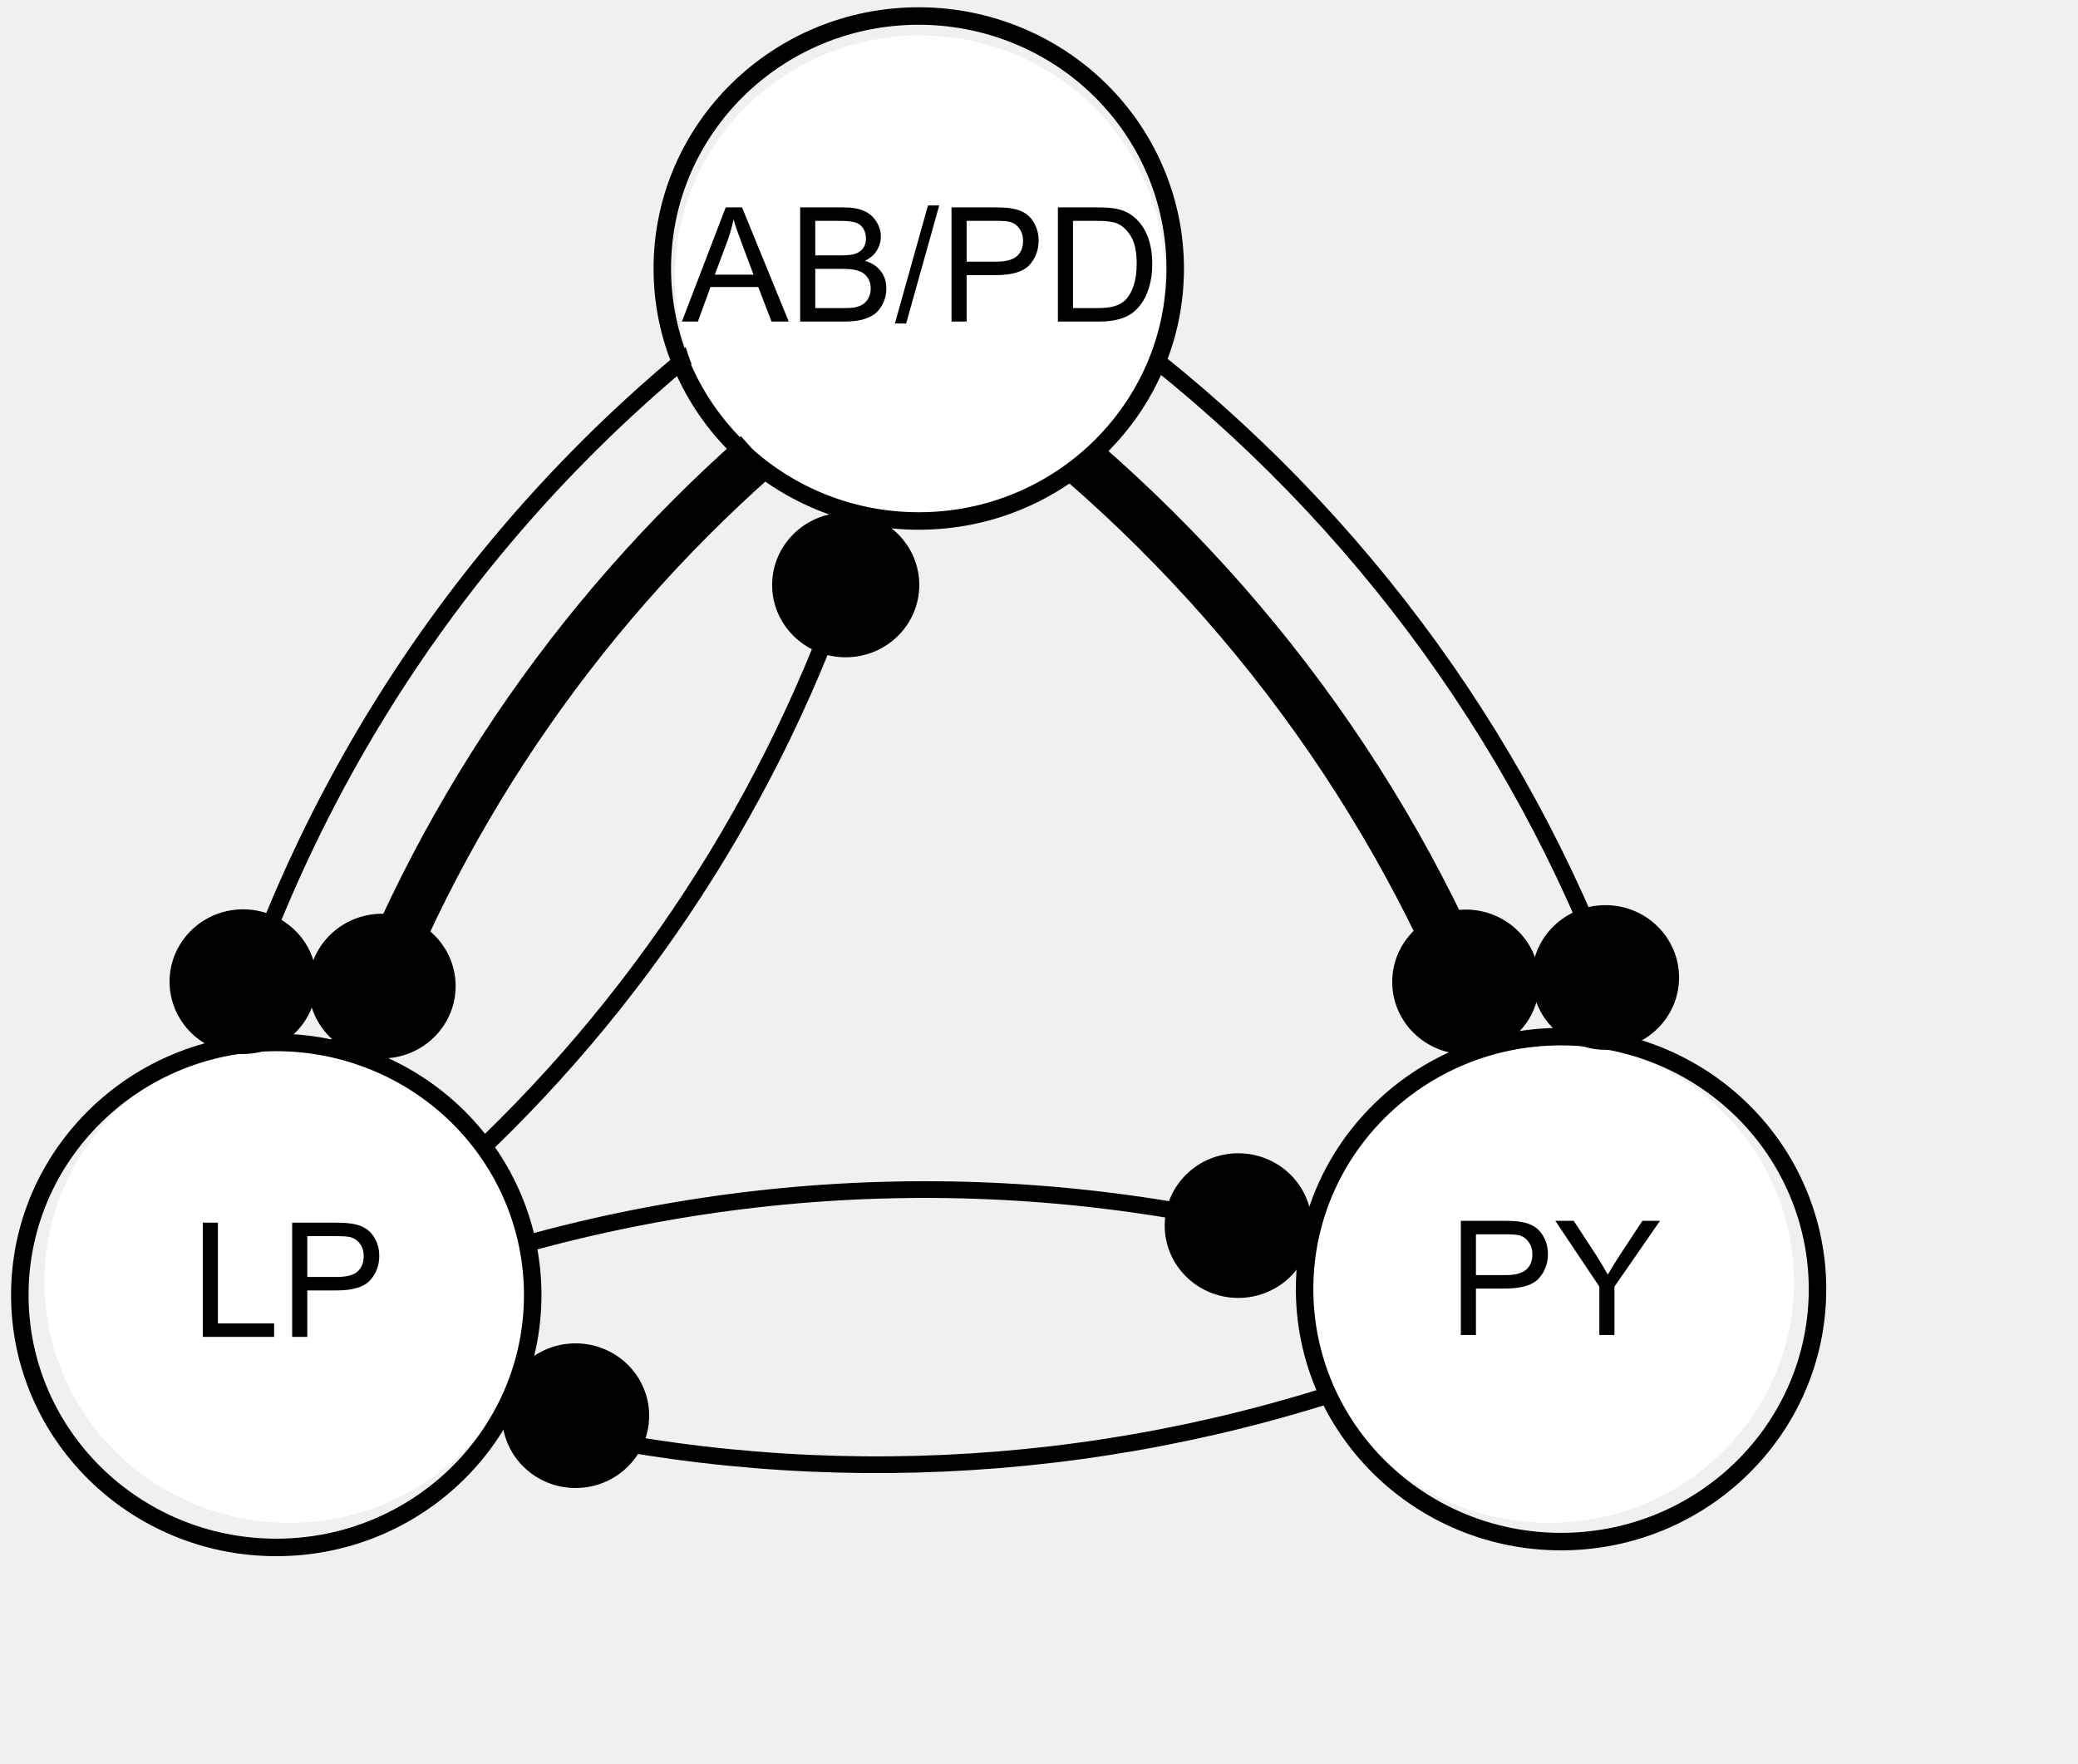
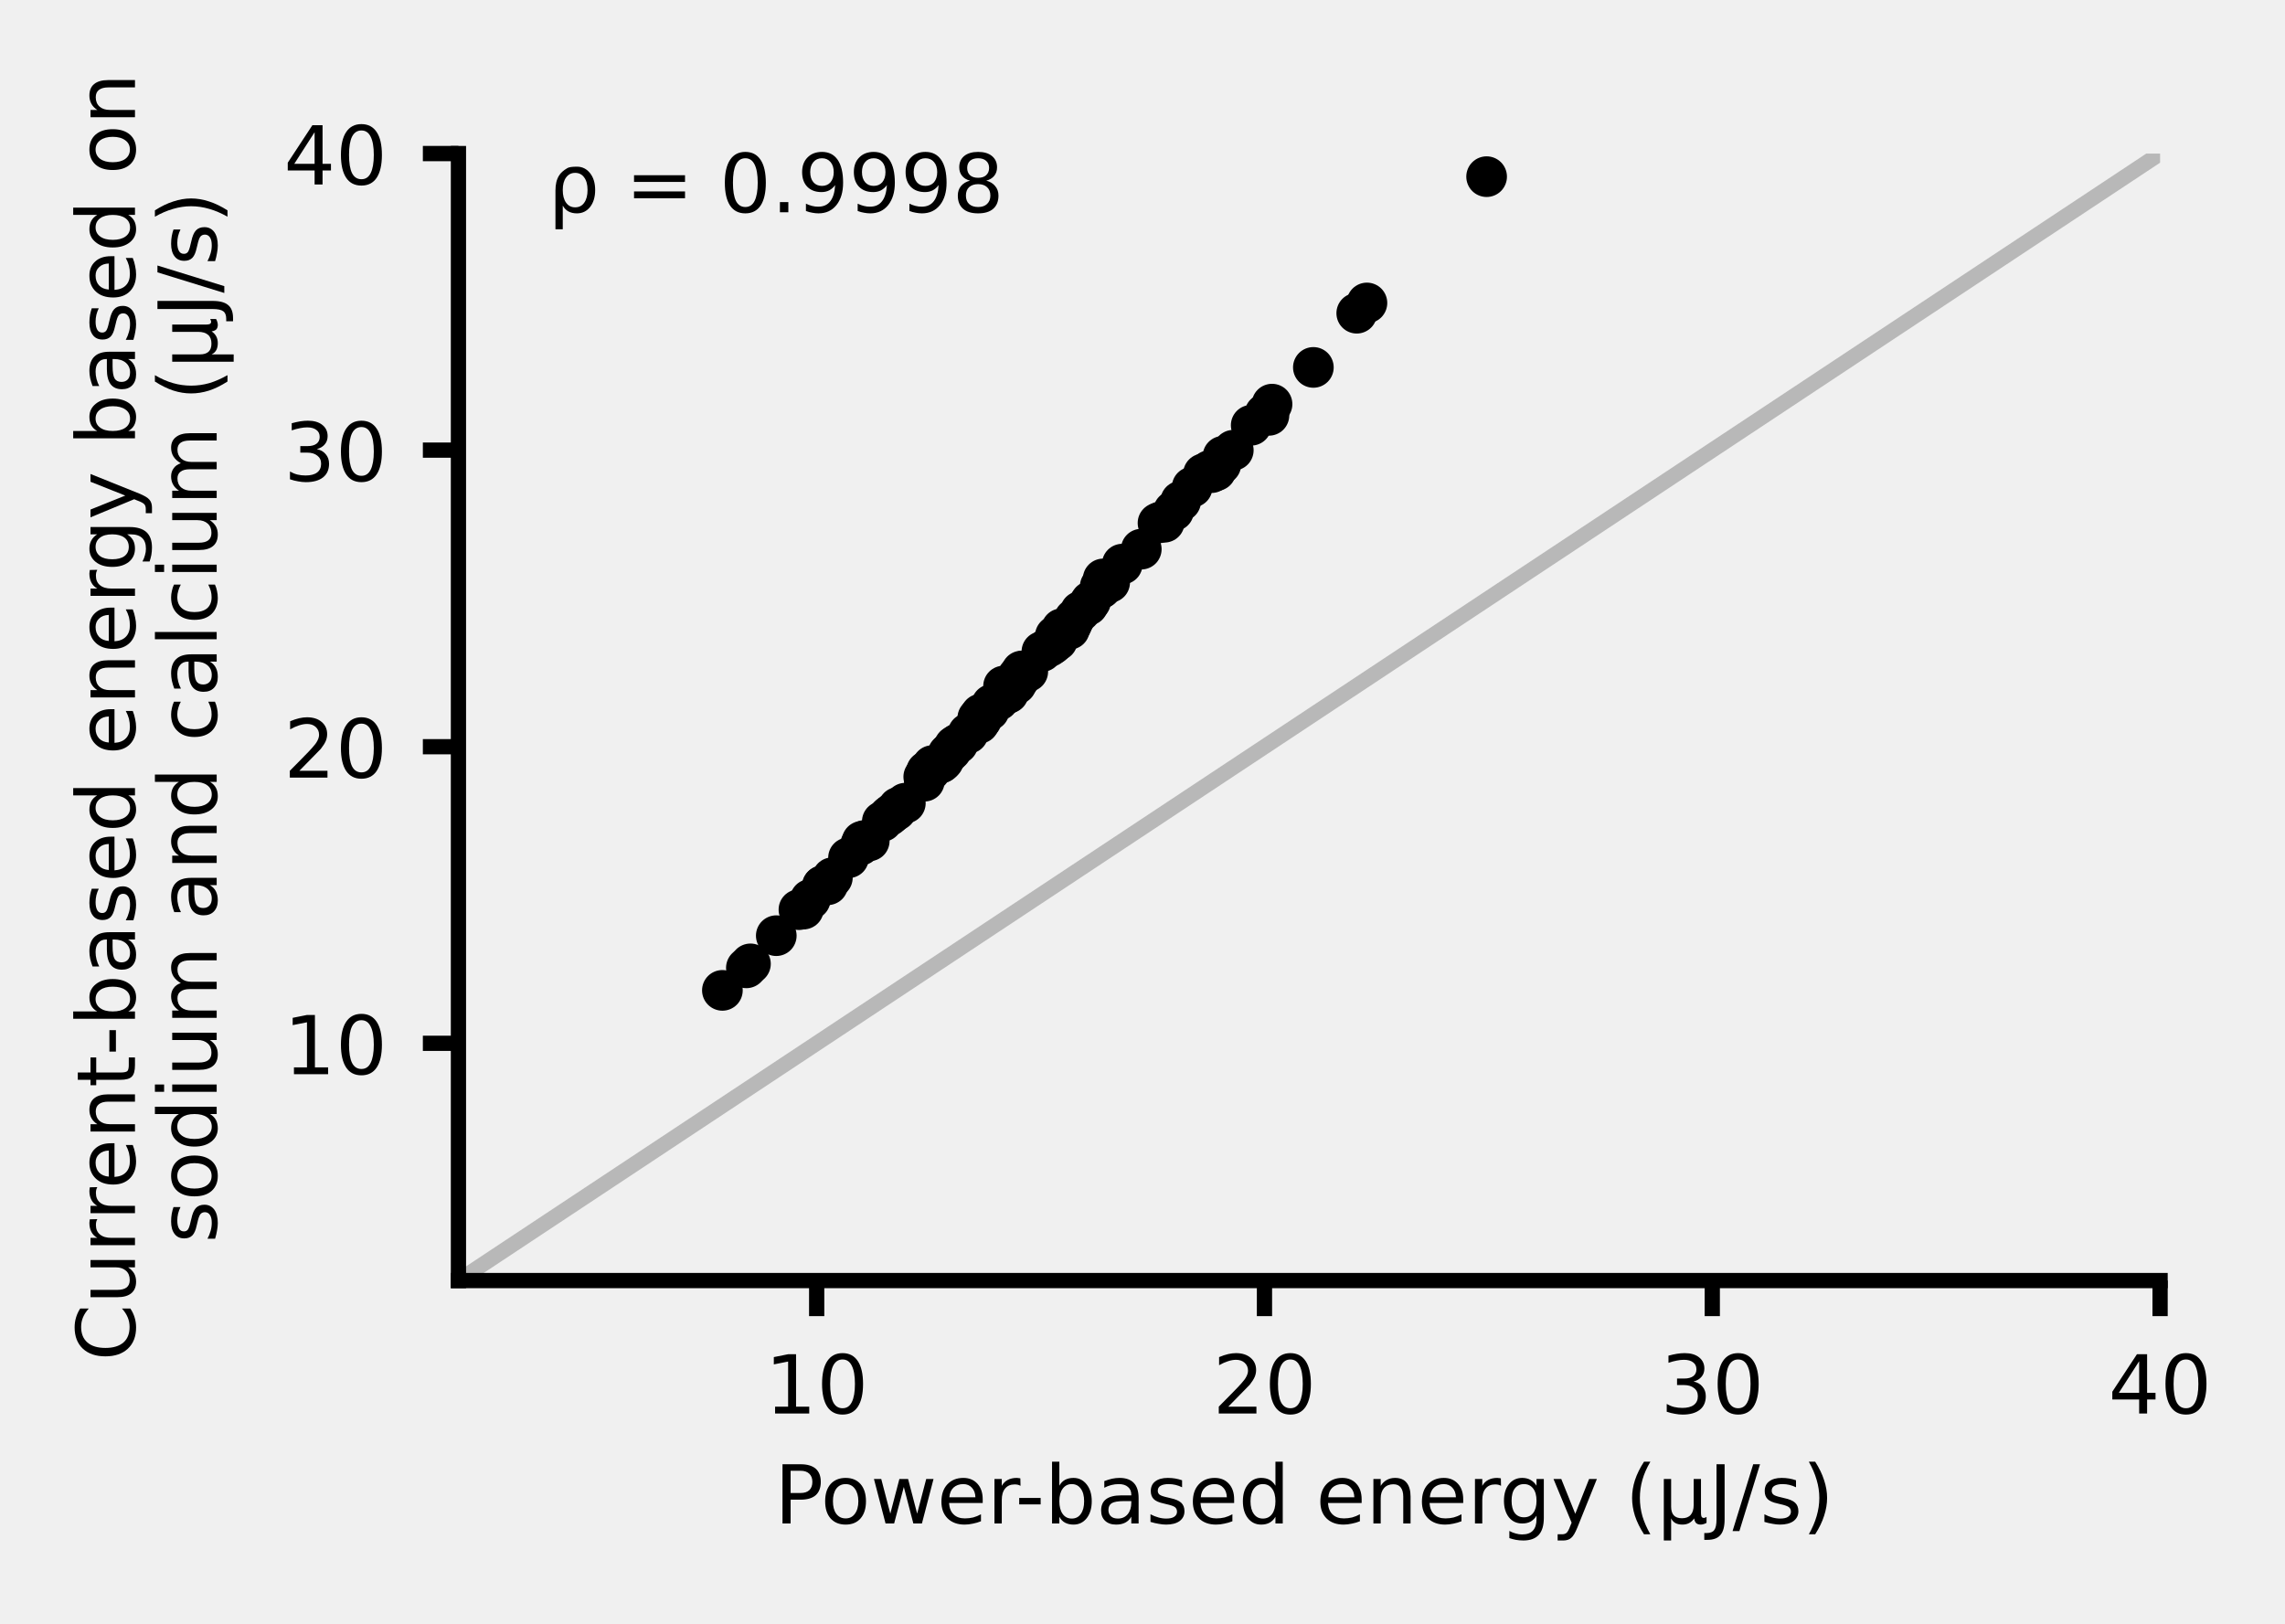
- <svg xmlns="http://www.w3.org/2000/svg" id="svg4226" version="1.1" viewBox="0 0 114.9 97.5" height="97.5mm" width="114.9mm">
-   <defs id="defs4220">
-     <clipPath id="p.1">
-       <path style="clip-rule:evenodd" id="path45" d="M 0,0 H 2432 V 2500 H 0 Z" />
-     </clipPath>
-     <clipPath id="p.2">
-       <path style="clip-rule:evenodd" id="path54" d="M 0,0 H 1030 V 1024 H 0 Z" />
+ <svg xmlns="http://www.w3.org/2000/svg" xmlns:xlink="http://www.w3.org/1999/xlink" height="159.692pt" version="1.1" viewBox="0 0 224.788 159.692" width="224.788pt">
+   <defs>
+     <style type="text/css">*{stroke-linecap:butt;stroke-linejoin:round;}</style>
+   </defs>
+   <g id="figure_1">
+     <g id="patch_1">
+       <path d="M 0 159.692  L 224.788 159.692  L 224.788 0  L 0 0  z " style="fill:none;" />
+     </g>
+     <g id="axes_1">
+       <g id="patch_2">
+         <path d="M 45.099 125.989  L 212.499 125.989  L 212.499 15.109  L 45.099 15.109  z " style="fill:none;" />
+       </g>
+       <g id="PathCollection_1">
+         <defs>
+           <path d="M 0 1.5  C 0.398 1.5 0.779 1.342 1.061 1.061  C 1.342 0.779 1.5 0.398 1.5 0  C 1.5 -0.398 1.342 -0.779 1.061 -1.061  C 0.779 -1.342 0.398 -1.5 0 -1.5  C -0.398 -1.5 -0.779 -1.342 -1.061 -1.061  C -1.342 -0.779 -1.5 -0.398 -1.5 0  C -1.5 0.398 -1.342 0.779 -1.061 1.061  C -0.779 1.342 -0.398 1.5 0 1.5  z " id="m12fe76f16d" style="stroke:#000000;" />
+         </defs>
+         <g clip-path="url(#pe0593b76ff)">
+           <use style="stroke:#000000;" x="99.235" xlink:href="#m12fe76f16d" y="67.569" />
+           <use style="stroke:#000000;" x="104.432" xlink:href="#m12fe76f16d" y="62.217" />
+           <use style="stroke:#000000;" x="93.259" xlink:href="#m12fe76f16d" y="74.164" />
+           <use style="stroke:#000000;" x="117.282" xlink:href="#m12fe76f16d" y="47.926" />
+           <use style="stroke:#000000;" x="125.137" xlink:href="#m12fe76f16d" y="39.762" />
+           <use style="stroke:#000000;" x="87.438" xlink:href="#m12fe76f16d" y="80.289" />
+           <use style="stroke:#000000;" x="115.455" xlink:href="#m12fe76f16d" y="50.263" />
+           <use style="stroke:#000000;" x="87.734" xlink:href="#m12fe76f16d" y="80.045" />
+           <use style="stroke:#000000;" x="99.145" xlink:href="#m12fe76f16d" y="68.145" />
+           <use style="stroke:#000000;" x="116.152" xlink:href="#m12fe76f16d" y="49.31" />
+           <use style="stroke:#000000;" x="79.035" xlink:href="#m12fe76f16d" y="89.442" />
+           <use style="stroke:#000000;" x="123.088" xlink:href="#m12fe76f16d" y="41.841" />
+           <use style="stroke:#000000;" x="99.972" xlink:href="#m12fe76f16d" y="67.314" />
+           <use style="stroke:#000000;" x="105.206" xlink:href="#m12fe76f16d" y="61.913" />
+           <use style="stroke:#000000;" x="92.498" xlink:href="#m12fe76f16d" y="75.093" />
+           <use style="stroke:#000000;" x="96.492" xlink:href="#m12fe76f16d" y="70.252" />
+           <use style="stroke:#000000;" x="73.826" xlink:href="#m12fe76f16d" y="94.831" />
+           <use style="stroke:#000000;" x="113.92" xlink:href="#m12fe76f16d" y="51.458" />
+           <use style="stroke:#000000;" x="93.892" xlink:href="#m12fe76f16d" y="73.389" />
+           <use style="stroke:#000000;" x="83.473" xlink:href="#m12fe76f16d" y="84.394" />
+           <use style="stroke:#000000;" x="107.287" xlink:href="#m12fe76f16d" y="59.161" />
+           <use style="stroke:#000000;" x="98.728" xlink:href="#m12fe76f16d" y="67.496" />
+           <use style="stroke:#000000;" x="134.472" xlink:href="#m12fe76f16d" y="29.807" />
+           <use style="stroke:#000000;" x="84.809" xlink:href="#m12fe76f16d" y="82.769" />
+           <use style="stroke:#000000;" x="96.401" xlink:href="#m12fe76f16d" y="70.957" />
+           <use style="stroke:#000000;" x="121.326" xlink:href="#m12fe76f16d" y="44.298" />
+           <use style="stroke:#000000;" x="105.689" xlink:href="#m12fe76f16d" y="60.887" />
+           <use style="stroke:#000000;" x="92.818" xlink:href="#m12fe76f16d" y="74.824" />
+           <use style="stroke:#000000;" x="103.556" xlink:href="#m12fe76f16d" y="63.395" />
+           <use style="stroke:#000000;" x="90.875" xlink:href="#m12fe76f16d" y="76.428" />
+           <use style="stroke:#000000;" x="71.066" xlink:href="#m12fe76f16d" y="97.439" />
+           <use style="stroke:#000000;" x="110.405" xlink:href="#m12fe76f16d" y="55.503" />
+           <use style="stroke:#000000;" x="90.932" xlink:href="#m12fe76f16d" y="76.861" />
+           <use style="stroke:#000000;" x="108.27" xlink:href="#m12fe76f16d" y="57.929" />
+           <use style="stroke:#000000;" x="104.436" xlink:href="#m12fe76f16d" y="61.86" />
+           <use style="stroke:#000000;" x="107.022" xlink:href="#m12fe76f16d" y="59.556" />
+           <use style="stroke:#000000;" x="86.798" xlink:href="#m12fe76f16d" y="80.819" />
+           <use style="stroke:#000000;" x="96.3" xlink:href="#m12fe76f16d" y="71.174" />
+           <use style="stroke:#000000;" x="96.563" xlink:href="#m12fe76f16d" y="70.791" />
+           <use style="stroke:#000000;" x="94.229" xlink:href="#m12fe76f16d" y="73.168" />
+           <use style="stroke:#000000;" x="96.191" xlink:href="#m12fe76f16d" y="70.642" />
+           <use style="stroke:#000000;" x="108.388" xlink:href="#m12fe76f16d" y="57.822" />
+           <use style="stroke:#000000;" x="124.833" xlink:href="#m12fe76f16d" y="40.865" />
+           <use style="stroke:#000000;" x="129.203" xlink:href="#m12fe76f16d" y="36.148" />
+           <use style="stroke:#000000;" x="114.538" xlink:href="#m12fe76f16d" y="51.383" />
+           <use style="stroke:#000000;" x="89.064" xlink:href="#m12fe76f16d" y="79.021" />
+           <use style="stroke:#000000;" x="97.308" xlink:href="#m12fe76f16d" y="69.905" />
+           <use style="stroke:#000000;" x="73.426" xlink:href="#m12fe76f16d" y="95.223" />
+           <use style="stroke:#000000;" x="88.372" xlink:href="#m12fe76f16d" y="79.43" />
+           <use style="stroke:#000000;" x="124.436" xlink:href="#m12fe76f16d" y="40.723" />
+           <use style="stroke:#000000;" x="133.471" xlink:href="#m12fe76f16d" y="30.816" />
+           <use style="stroke:#000000;" x="103.819" xlink:href="#m12fe76f16d" y="62.561" />
+           <use style="stroke:#000000;" x="105.446" xlink:href="#m12fe76f16d" y="61.395" />
+           <use style="stroke:#000000;" x="80.888" xlink:href="#m12fe76f16d" y="87.181" />
+           <use style="stroke:#000000;" x="96.352" xlink:href="#m12fe76f16d" y="70.733" />
+           <use style="stroke:#000000;" x="118.392" xlink:href="#m12fe76f16d" y="46.616" />
+           <use style="stroke:#000000;" x="120.103" xlink:href="#m12fe76f16d" y="45.691" />
+           <use style="stroke:#000000;" x="109.164" xlink:href="#m12fe76f16d" y="57.303" />
+           <use style="stroke:#000000;" x="80.942" xlink:href="#m12fe76f16d" y="87.13" />
+           <use style="stroke:#000000;" x="100.583" xlink:href="#m12fe76f16d" y="66.349" />
+           <use style="stroke:#000000;" x="91.717" xlink:href="#m12fe76f16d" y="75.324" />
+           <use style="stroke:#000000;" x="100.649" xlink:href="#m12fe76f16d" y="66.174" />
+           <use style="stroke:#000000;" x="84.647" xlink:href="#m12fe76f16d" y="83.158" />
+           <use style="stroke:#000000;" x="97.559" xlink:href="#m12fe76f16d" y="69.312" />
+           <use style="stroke:#000000;" x="81.884" xlink:href="#m12fe76f16d" y="86.355" />
+           <use style="stroke:#000000;" x="119.61" xlink:href="#m12fe76f16d" y="46.318" />
+           <use style="stroke:#000000;" x="88.166" xlink:href="#m12fe76f16d" y="79.735" />
+           <use style="stroke:#000000;" x="146.247" xlink:href="#m12fe76f16d" y="17.381" />
+           <use style="stroke:#000000;" x="81.429" xlink:href="#m12fe76f16d" y="87.05" />
+           <use style="stroke:#000000;" x="99.195" xlink:href="#m12fe76f16d" y="68.199" />
+           <use style="stroke:#000000;" x="119.012" xlink:href="#m12fe76f16d" y="46.292" />
+           <use style="stroke:#000000;" x="100.124" xlink:href="#m12fe76f16d" y="66.539" />
+           <use style="stroke:#000000;" x="96.155" xlink:href="#m12fe76f16d" y="70.957" />
+           <use style="stroke:#000000;" x="100.814" xlink:href="#m12fe76f16d" y="65.981" />
+           <use style="stroke:#000000;" x="91.149" xlink:href="#m12fe76f16d" y="75.88" />
+           <use style="stroke:#000000;" x="91.505" xlink:href="#m12fe76f16d" y="75.854" />
+           <use style="stroke:#000000;" x="79.711" xlink:href="#m12fe76f16d" y="88.488" />
+           <use style="stroke:#000000;" x="98.951" xlink:href="#m12fe76f16d" y="68.311" />
+           <use style="stroke:#000000;" x="102.498" xlink:href="#m12fe76f16d" y="64.106" />
+           <use style="stroke:#000000;" x="78.596" xlink:href="#m12fe76f16d" y="89.497" />
+           <use style="stroke:#000000;" x="93.592" xlink:href="#m12fe76f16d" y="73.837" />
+           <use style="stroke:#000000;" x="100.498" xlink:href="#m12fe76f16d" y="66.019" />
+           <use style="stroke:#000000;" x="108.527" xlink:href="#m12fe76f16d" y="56.958" />
+           <use style="stroke:#000000;" x="108.235" xlink:href="#m12fe76f16d" y="57.697" />
+           <use style="stroke:#000000;" x="106.286" xlink:href="#m12fe76f16d" y="60.152" />
+           <use style="stroke:#000000;" x="114.204" xlink:href="#m12fe76f16d" y="51.333" />
+           <use style="stroke:#000000;" x="92.626" xlink:href="#m12fe76f16d" y="75.014" />
+           <use style="stroke:#000000;" x="85.513" xlink:href="#m12fe76f16d" y="82.735" />
+           <use style="stroke:#000000;" x="95.237" xlink:href="#m12fe76f16d" y="72.153" />
+           <use style="stroke:#000000;" x="98.232" xlink:href="#m12fe76f16d" y="68.903" />
+           <use style="stroke:#000000;" x="100.282" xlink:href="#m12fe76f16d" y="66.811" />
+           <use style="stroke:#000000;" x="76.367" xlink:href="#m12fe76f16d" y="92.058" />
+           <use style="stroke:#000000;" x="85.099" xlink:href="#m12fe76f16d" y="82.685" />
+           <use style="stroke:#000000;" x="112.274" xlink:href="#m12fe76f16d" y="54.029" />
+           <use style="stroke:#000000;" x="104.012" xlink:href="#m12fe76f16d" y="63.026" />
+           <use style="stroke:#000000;" x="101.107" xlink:href="#m12fe76f16d" y="66.074" />
+           <use style="stroke:#000000;" x="103.213" xlink:href="#m12fe76f16d" y="63.628" />
+           <use style="stroke:#000000;" x="108.882" xlink:href="#m12fe76f16d" y="57.36" />
+           <use style="stroke:#000000;" x="120.316" xlink:href="#m12fe76f16d" y="44.89" />
+           <use style="stroke:#000000;" x="119.191" xlink:href="#m12fe76f16d" y="46.501" />
+         </g>
+       </g>
+       <g id="matplotlib.axis_1">
+         <g id="xtick_1">
+           <g id="line2d_1">
+             <defs>
+               <path d="M 0 0  L 0 3.5  " id="m8fc7ab4250" style="stroke:#000000;stroke-width:1.5;" />
+             </defs>
+             <g>
+               <use style="stroke:#000000;stroke-width:1.5;" x="80.341" xlink:href="#m8fc7ab4250" y="125.989" />
+             </g>
+           </g>
+           <g id="text_1">
+             <text style="font-family:DejaVu Sans;font-size:8px;font-stretch:normal;font-style:normal;font-weight:normal;text-anchor:middle;" transform="rotate(-0, 80.3406, 139.0681)" x="80.341" y="139.068">10</text>
+           </g>
+         </g>
+         <g id="xtick_2">
+           <g id="line2d_2">
+             <g>
+               <use style="stroke:#000000;stroke-width:1.5;" x="124.393" xlink:href="#m8fc7ab4250" y="125.989" />
+             </g>
+           </g>
+           <g id="text_2">
+             <text style="font-family:DejaVu Sans;font-size:8px;font-stretch:normal;font-style:normal;font-weight:normal;text-anchor:middle;" transform="rotate(-0, 124.3932, 139.0681)" x="124.393" y="139.068">20</text>
+           </g>
+         </g>
+         <g id="xtick_3">
+           <g id="line2d_3">
+             <g>
+               <use style="stroke:#000000;stroke-width:1.5;" x="168.446" xlink:href="#m8fc7ab4250" y="125.989" />
+             </g>
+           </g>
+           <g id="text_3">
+             <text style="font-family:DejaVu Sans;font-size:8px;font-stretch:normal;font-style:normal;font-weight:normal;text-anchor:middle;" transform="rotate(-0, 168.4459, 139.0681)" x="168.446" y="139.068">30</text>
+           </g>
+         </g>
+         <g id="xtick_4">
+           <g id="line2d_4">
+             <g>
+               <use style="stroke:#000000;stroke-width:1.5;" x="212.499" xlink:href="#m8fc7ab4250" y="125.989" />
+             </g>
+           </g>
+           <g id="text_4">
+             <text style="font-family:DejaVu Sans;font-size:8px;font-stretch:normal;font-style:normal;font-weight:normal;text-anchor:middle;" transform="rotate(-0, 212.4985, 139.0681)" x="212.499" y="139.068">40</text>
+           </g>
+         </g>
+         <g id="text_5">
+           <g transform="translate(76.1985 150.8119)">
+             <text>
+               <tspan style="font-family:DejaVu Sans;font-size:8px;font-style:book;font-weight:book;" x="0 4.824 9.719 16.262 21.184 24.473 27.359 32.438 37.34 41.508 46.43 51.508 54.051 58.973 64.043 68.965 72.254 77.332 82.066 84.609 87.73 92.82 95.18 97.875 102.043" y="-0.922">Power-based energy (μJ/s)</tspan>
+             </text>
+           </g>
+         </g>
+       </g>
+       <g id="matplotlib.axis_2">
+         <g id="ytick_1">
+           <g id="line2d_5">
+             <defs>
+               <path d="M 0 0  L -3.5 0  " id="mba3b68345f" style="stroke:#000000;stroke-width:1.5;" />
+             </defs>
+             <g>
+               <use style="stroke:#000000;stroke-width:1.5;" x="45.099" xlink:href="#mba3b68345f" y="102.646" />
+             </g>
+           </g>
+           <g id="text_6">
+             <text style="font-family:DejaVu Sans;font-size:8px;font-stretch:normal;font-style:normal;font-weight:normal;text-anchor:end;" transform="rotate(-0, 38.0985, 105.6856)" x="38.099" y="105.686">10</text>
+           </g>
+         </g>
+         <g id="ytick_2">
+           <g id="line2d_6">
+             <g>
+               <use style="stroke:#000000;stroke-width:1.5;" x="45.099" xlink:href="#mba3b68345f" y="73.467" />
+             </g>
+           </g>
+           <g id="text_7">
+             <text style="font-family:DejaVu Sans;font-size:8px;font-stretch:normal;font-style:normal;font-weight:normal;text-anchor:end;" transform="rotate(-0, 38.0985, 76.50665)" x="38.099" y="76.507">20</text>
+           </g>
+         </g>
+         <g id="ytick_3">
+           <g id="line2d_7">
+             <g>
+               <use style="stroke:#000000;stroke-width:1.5;" x="45.099" xlink:href="#mba3b68345f" y="44.288" />
+             </g>
+           </g>
+           <g id="text_8">
+             <text style="font-family:DejaVu Sans;font-size:8px;font-stretch:normal;font-style:normal;font-weight:normal;text-anchor:end;" transform="rotate(-0, 38.0985, 47.3277)" x="38.099" y="47.328">30</text>
+           </g>
+         </g>
+         <g id="ytick_4">
+           <g id="line2d_8">
+             <g>
+               <use style="stroke:#000000;stroke-width:1.5;" x="45.099" xlink:href="#mba3b68345f" y="15.109" />
+             </g>
+           </g>
+           <g id="text_9">
+             <text style="font-family:DejaVu Sans;font-size:8px;font-stretch:normal;font-style:normal;font-weight:normal;text-anchor:end;" transform="rotate(-0, 38.0985, 18.14875)" x="38.099" y="18.149">40</text>
+           </g>
+         </g>
+         <g id="text_10">
+           <text style="font-family:DejaVu Sans;font-size:8px;font-stretch:normal;font-style:normal;font-weight:normal;" transform="translate(13.27875 133.8988)rotate(-90)">Current-based energy based on</text>
+           <g transform="translate(22.2385 122.3094)rotate(-90)">
+             <text>
+               <tspan style="font-family:DejaVu Sans;font-size:8px;font-style:book;font-weight:book;" x="0 4.168 9.062 14.141 16.363 21.434 29.227 31.77 36.672 41.742 46.82 49.363 53.762 58.664 60.887 65.285 67.508 72.578 80.371 82.914 86.035 91.125 93.484 96.18 100.348" y="-0.922">sodium and calcium (μJ/s)</tspan>
+             </text>
+           </g>
+         </g>
+       </g>
+       <g id="line2d_9">
+         <path clip-path="url(#pe0593b76ff)" d="M 45.099 125.989  L 212.499 15.109  " style="fill:none;stroke:#808080;stroke-linecap:square;stroke-opacity:0.5;stroke-width:1.5;" />
+       </g>
+       <g id="patch_3">
+         <path d="M 45.099 125.989  L 45.099 15.109  " style="fill:none;stroke:#000000;stroke-linecap:square;stroke-linejoin:miter;stroke-width:1.5;" />
+       </g>
+       <g id="patch_4">
+         <path d="M 45.099 125.989  L 212.499 125.989  " style="fill:none;stroke:#000000;stroke-linecap:square;stroke-linejoin:miter;stroke-width:1.5;" />
+       </g>
+       <g id="text_11">
+         <g transform="translate(53.90903 20.94516)">
+           <text>
+             <tspan style="font-family:DejaVu Sans;font-size:8px;font-style:book;font-weight:book;" x="0 5.078 7.621 14.324 16.867 21.957 24.5 29.59 34.68 39.77" y="-0.062">ρ = 0.9998</tspan>
+           </text>
+         </g>
+       </g>
+     </g>
+   </g>
+   <defs>
+     <clipPath id="pe0593b76ff">
+       <rect height="110.88" width="167.4" x="45.099" y="15.109" />
    </clipPath>
  </defs>
-   <g transform="translate(0,-199.5)" id="layer1">
-     <g transform="matrix(0.2645833,0,0,0.2645833,312.7102,154.4765)" id="g471" clip-path="none">
-       <path mask="none" style="fill:#000000;fill-opacity:0;fill-rule:evenodd;stroke-width:0.873" id="path9" d="m -1000.784,278.624 v 0 c -14.75,49.445 -41.895,94.192 -78.905,130.069" />
-       <path mask="none" style="fill:none;fill-rule:evenodd;stroke:#000000;stroke-width:3.491;stroke-linecap:butt;stroke-linejoin:round" id="path11" d="m -1000.784,278.624 v 0 c -14.75,49.445 -41.895,94.192 -78.905,130.069" />
-       <path mask="none" style="fill:#000000;fill-opacity:0;fill-rule:evenodd;stroke-width:0.873" id="path13" d="m -940.276,245.454 v 0 c 46.711,37.323 81.319,87.117 99.614,143.321 l -296.529,92.272 z" />
-       <path mask="none" style="fill:#000000;fill-opacity:0;fill-rule:evenodd;stroke-width:0.873" id="path15" d="m -940.276,245.454 v 0 c 46.711,37.323 81.319,87.117 99.614,143.321" />
-       <path mask="none" style="fill:none;fill-rule:evenodd;stroke:#000000;stroke-width:3.491;stroke-linecap:butt;stroke-linejoin:round" id="path17" d="m -940.276,245.454 v 0 c 46.711,37.323 81.319,87.117 99.614,143.321" />
-       <path mask="none" style="fill:#000000;fill-opacity:0;fill-rule:evenodd;stroke-width:0.873" id="path19" d="m -956.018,266.33 v 0 c 42.503,36.772 73.911,84.208 90.827,137.176 l -297.041,90.685 z" />
-       <path mask="none" style="fill:#000000;fill-opacity:0;fill-rule:evenodd;stroke-width:0.873" id="path21" d="m -956.018,266.33 v 0 c 42.503,36.772 73.911,84.208 90.827,137.176" />
-       <path mask="none" style="fill:none;fill-rule:evenodd;stroke:#000000;stroke-width:10.472;stroke-linecap:butt;stroke-linejoin:round" id="path23" d="m -956.018,266.33 v 0 c 42.503,36.772 73.911,84.208 90.827,137.176" />
-       <path mask="none" style="fill:#000000;fill-opacity:0;fill-rule:evenodd;stroke-width:0.873" id="path27" d="m -1080.755,432.659 v 0 c 59.607,-18.415 123.381,-18.558 182.944,-0.41" />
-       <path mask="none" style="fill:none;fill-rule:evenodd;stroke:#000000;stroke-width:3.491;stroke-linecap:butt;stroke-linejoin:round" id="path29" d="m -1080.755,432.659 v 0 c 59.607,-18.415 123.381,-18.558 182.944,-0.41" />
-       <path mask="none" style="fill:#000000;fill-opacity:0;fill-rule:evenodd;stroke-width:0.873" id="path31" d="m -900.531,460.502 v 0 c -58.21,19.147 -120.707,20.863 -179.572,4.928 l 84.335,-294.279 z" />
-       <path mask="none" style="fill:#000000;fill-opacity:0;fill-rule:evenodd;stroke-width:0.873" id="path33" d="m -900.531,460.502 v 0 c -58.21,19.147 -120.707,20.863 -179.572,4.928" />
-       <path mask="none" style="fill:none;fill-rule:evenodd;stroke:#000000;stroke-width:3.491;stroke-linecap:butt;stroke-linejoin:round" id="path35" d="m -900.531,460.502 v 0 c -58.21,19.147 -120.707,20.863 -179.572,4.928" />
-       <path mask="none" style="fill:#000000;fill-opacity:0;fill-rule:evenodd;stroke-width:0.873" id="path37" d="m -1134.959,390.734 v 0 c 17.335,-58.212 51.829,-109.743 99.073,-148.006 l 196.855,238.347 z" />
-       <path mask="none" style="fill:#000000;fill-opacity:0;fill-rule:evenodd;stroke-width:0.873" id="path39" d="m -1134.959,390.734 v 0 c 17.335,-58.212 51.829,-109.743 99.073,-148.006" />
-       <path mask="none" style="fill:none;fill-rule:evenodd;stroke:#000000;stroke-width:3.491;stroke-linecap:butt;stroke-linejoin:round" id="path41" d="m -1134.959,390.734 v 0 c 17.335,-58.212 51.829,-109.743 99.073,-148.006" />
-       <g id="g50" transform="matrix(0.49129,0,0,0.4911999,1611.63,-927.0784)">
-         <clipPath id="clipPath4264">
-           <path style="clip-rule:evenodd" id="path4262" d="M 0,0 H 2432 V 2500 H 0 Z" />
-         </clipPath>
-       </g>
-       <g id="g59" transform="matrix(1.194404,0,0,1.19364,1834.252,637.0853)">
-         <clipPath id="clipPath4271">
-           <path style="clip-rule:evenodd" id="path4269" d="M 0,0 H 1030 V 1024 H 0 Z" />
-         </clipPath>
-       </g>
-       <path mask="none" style="fill:#ffffff;fill-rule:evenodd;stroke-width:0.873" id="path61" d="m -1040.836,227.955 v 0 c 0,-27.824 22.913,-50.38 51.177,-50.38 v 0 c 13.573,0 26.59,5.308 36.188,14.756 9.598,9.448 14.989,22.262 14.989,35.624 v 0 c 0,27.824 -22.913,50.38 -51.177,50.38 v 0 c -28.264,0 -51.177,-22.556 -51.177,-50.38 z" />
-       <path mask="none" style="fill:none;fill-rule:evenodd;stroke:#000000;stroke-width:3.655;stroke-linecap:butt;stroke-linejoin:round" id="path63" d="m -1043.486,226.274 v 0 c 0,-29.138 23.995,-52.76 53.595,-52.76 v 0 c 14.214,0 27.846,5.559 37.897,15.453 10.051,9.894 15.697,23.314 15.697,37.307 v 0 c 0,29.138 -23.995,52.76 -53.594,52.76 v 0 c -29.6,0 -53.595,-23.621 -53.595,-52.76 z" />
-       <path mask="none" style="fill:#ffffff;fill-rule:evenodd;stroke-width:0.873" id="path69" d="m -1172.62,438.003 v 0 c 0,-27.824 22.913,-50.38 51.177,-50.38 v 0 c 13.573,0 26.59,5.308 36.188,14.756 9.598,9.448 14.989,22.262 14.989,35.624 v 0 c 0,27.824 -22.913,50.38 -51.177,50.38 v 0 c -28.264,0 -51.177,-22.556 -51.177,-50.38 z" />
-       <path mask="none" style="fill:none;fill-rule:evenodd;stroke:#000000;stroke-width:3.655;stroke-linecap:butt;stroke-linejoin:round" id="path71" d="m -1177.757,440.76 v 0 c 0,-29.138 23.995,-52.76 53.594,-52.76 v 0 c 14.214,0 27.846,5.559 37.897,15.453 10.051,9.894 15.697,23.314 15.697,37.307 v 0 c 0,29.138 -23.995,52.76 -53.594,52.76 v 0 c -29.599,0 -53.594,-23.621 -53.594,-52.76 z" />
-       <path mask="none" style="fill:#000000;fill-rule:nonzero" id="path73" d="m -1139.514,449.52 v -23.859 h 3.156 v 21.047 h 11.75 v 2.812 z m 18.676,0 v -23.859 h 9 q 2.375,0 3.625,0.234 1.75,0.281 2.938,1.109 1.188,0.828 1.906,2.312 0.734,1.469 0.734,3.25 0,3.047 -1.938,5.156 -1.938,2.094 -7,2.094 h -6.109 v 9.703 z m 3.156,-12.516 h 6.156 q 3.062,0 4.344,-1.141 1.297,-1.141 1.297,-3.203 0,-1.5 -0.766,-2.562 -0.75,-1.062 -1.984,-1.406 -0.797,-0.219 -2.953,-0.219 h -6.094 z" />
-       <path mask="none" style="fill:#000000;fill-opacity:0;fill-rule:evenodd;stroke-width:0.873" id="path75" d="m -1107.88,389.958 v 0 c 17.065,-48.371 46.188,-91.534 84.68,-125.503 l 206.618,230.092 z" />
-       <path mask="none" style="fill:#000000;fill-opacity:0;fill-rule:evenodd;stroke-width:0.873" id="path77" d="m -1107.88,389.958 v 0 c 17.065,-48.371 46.188,-91.534 84.68,-125.503" />
-       <path mask="none" style="fill:none;fill-rule:evenodd;stroke:#000000;stroke-width:10.472;stroke-linecap:butt;stroke-linejoin:round" id="path79" d="m -1108.27,390.739 v 0 c 17.065,-48.371 46.188,-91.534 84.68,-125.503" />
-       <path mask="none" style="fill:#ffffff;fill-rule:evenodd;stroke-width:0.873" id="path81" d="m -909.338,438.003 v 0 c 0,-27.824 22.913,-50.38 51.177,-50.38 v 0 c 13.573,0 26.59,5.308 36.188,14.756 9.598,9.448 14.989,22.262 14.989,35.624 v 0 c 0,27.824 -22.913,50.38 -51.177,50.38 v 0 c -28.264,0 -51.177,-22.556 -51.177,-50.38 z" />
-       <path mask="none" style="fill:none;fill-rule:evenodd;stroke:#000000;stroke-width:3.655;stroke-linecap:butt;stroke-linejoin:round" id="path83" d="m -909.256,439.541 v 0 c 0,-29.138 23.995,-52.76 53.594,-52.76 v 0 c 14.214,0 27.846,5.559 37.897,15.453 10.051,9.894 15.697,23.314 15.697,37.307 v 0 c 0,29.138 -23.995,52.76 -53.594,52.76 v 0 c -29.599,0 -53.594,-23.621 -53.594,-52.76 z" />
-       <path mask="none" style="fill:#000000;fill-rule:nonzero" id="path85" d="m -876.607,449.13 v -23.859 h 9 q 2.375,0 3.625,0.234 1.75,0.281 2.938,1.109 1.188,0.828 1.906,2.312 0.734,1.469 0.734,3.25 0,3.047 -1.938,5.156 -1.938,2.094 -7,2.094 h -6.109 v 9.703 z m 3.156,-12.516 h 6.156 q 3.062,0 4.344,-1.141 1.297,-1.141 1.297,-3.203 0,-1.5 -0.766,-2.562 -0.75,-1.062 -1.984,-1.406 -0.797,-0.219 -2.953,-0.219 h -6.094 z m 25.792,12.516 v -10.109 l -9.203,-13.75 h 3.844 l 4.703,7.188 q 1.297,2.031 2.422,4.047 1.078,-1.875 2.609,-4.219 l 4.625,-7.016 h 3.672 l -9.516,13.75 v 10.109 z" />
-       <path mask="none" style="fill:#000000;fill-opacity:0;fill-rule:evenodd;stroke-width:0.873" id="path87" d="m -1039.371,199.326 h 119.23 v 33.504 h -119.23 z" />
-       <path mask="none" style="fill:#000000;fill-rule:nonzero" id="path89" d="m -1039.389,237.359 9.156,-23.859 h 3.406 l 9.766,23.859 h -3.594 l -2.781,-7.219 h -9.984 l -2.625,7.219 z m 6.875,-9.797 h 8.094 l -2.484,-6.609 q -1.141,-3.016 -1.703,-4.938 -0.453,2.281 -1.281,4.547 z m 17.839,9.797 v -23.859 h 8.953 q 2.734,0 4.375,0.734 1.656,0.719 2.594,2.234 0.938,1.5 0.938,3.141 0,1.531 -0.828,2.891 -0.828,1.344 -2.5,2.172 2.156,0.625 3.312,2.156 1.172,1.531 1.172,3.609 0,1.688 -0.703,3.125 -0.703,1.438 -1.75,2.219 -1.047,0.781 -2.625,1.188 -1.562,0.391 -3.844,0.391 z m 3.156,-13.828 h 5.156 q 2.109,0 3.016,-0.281 1.203,-0.359 1.812,-1.188 0.609,-0.828 0.609,-2.078 0,-1.188 -0.578,-2.094 -0.562,-0.906 -1.625,-1.234 -1.047,-0.344 -3.625,-0.344 h -4.766 z m 0,11.016 h 5.938 q 1.531,0 2.156,-0.109 1.094,-0.203 1.812,-0.656 0.734,-0.453 1.203,-1.328 0.484,-0.875 0.484,-2.016 0,-1.328 -0.687,-2.312 -0.688,-0.984 -1.906,-1.375 -1.203,-0.406 -3.484,-0.406 h -5.516 z m 16.636,3.219 6.922,-24.672 h 2.344 l -6.906,24.672 z m 11.838,-0.406 v -23.859 h 9 q 2.375,0 3.625,0.234 1.75,0.281 2.938,1.109 1.188,0.828 1.906,2.312 0.734,1.469 0.734,3.25 0,3.047 -1.938,5.156 -1.938,2.094 -7,2.094 h -6.109 v 9.703 z m 3.156,-12.516 h 6.156 q 3.062,0 4.344,-1.141 1.297,-1.141 1.297,-3.203 0,-1.5 -0.766,-2.562 -0.75,-1.062 -1.984,-1.406 -0.797,-0.219 -2.953,-0.219 h -6.094 z m 19.073,12.516 v -23.859 h 8.219 q 2.781,0 4.234,0.344 2.062,0.469 3.5,1.703 1.891,1.594 2.828,4.078 0.938,2.484 0.938,5.672 0,2.719 -0.641,4.828 -0.625,2.094 -1.625,3.469 -0.984,1.375 -2.172,2.172 -1.172,0.781 -2.844,1.188 -1.672,0.406 -3.828,0.406 z m 3.156,-2.812 h 5.094 q 2.359,0 3.688,-0.438 1.344,-0.438 2.156,-1.234 1.109,-1.125 1.734,-3.016 0.641,-1.906 0.641,-4.609 0,-3.734 -1.234,-5.75 -1.234,-2.016 -2.984,-2.688 -1.266,-0.5 -4.094,-0.5 h -5 z" />
-       <path mask="none" style="fill:#000000;fill-rule:evenodd;stroke-width:0.873" id="path91" d="m -890.509,375.347 v 0 c 0,-8.106 6.688,-14.677 14.938,-14.677 v 0 c 3.962,0 7.761,1.546 10.563,4.299 2.801,2.752 4.375,6.486 4.375,10.378 v 0 c 0,8.106 -6.688,14.677 -14.938,14.677 v 0 c -8.25,0 -14.938,-6.571 -14.938,-14.677 z" />
-       <path mask="none" style="fill-rule:evenodd;stroke:#000000;stroke-width:0.873;stroke-linecap:butt;stroke-linejoin:round" id="path93" d="m -890.509,375.347 v 0 c 0,-8.106 6.688,-14.677 14.938,-14.677 v 0 c 3.962,0 7.761,1.546 10.563,4.299 2.801,2.752 4.375,6.486 4.375,10.378 v 0 c 0,8.106 -6.688,14.677 -14.938,14.677 v 0 c -8.25,0 -14.938,-6.571 -14.938,-14.677 z" />
-       <path mask="none" style="fill:#000000;fill-rule:evenodd;stroke-width:0.873" id="path95" d="m -861.314,374.421 v 0 c 0,-8.106 6.688,-14.677 14.938,-14.677 v 0 c 3.962,0 7.761,1.546 10.563,4.299 2.801,2.752 4.375,6.486 4.375,10.378 v 0 c 0,8.106 -6.688,14.677 -14.938,14.677 v 0 c -8.25,0 -14.938,-6.571 -14.938,-14.677 z" />
-       <path mask="none" style="fill-rule:evenodd;stroke:#000000;stroke-width:0.873;stroke-linecap:butt;stroke-linejoin:round" id="path97" d="m -861.314,374.421 v 0 c 0,-8.106 6.688,-14.677 14.938,-14.677 v 0 c 3.962,0 7.761,1.546 10.563,4.299 2.801,2.752 4.375,6.486 4.375,10.378 v 0 c 0,8.106 -6.688,14.677 -14.938,14.677 v 0 c -8.25,0 -14.938,-6.571 -14.938,-14.677 z" />
-       <path mask="none" style="fill:#000000;fill-rule:evenodd;stroke-width:0.873" id="path99" d="m -1146.025,375.294 v 0 c 0,-8.106 6.688,-14.677 14.938,-14.677 v 0 c 3.962,0 7.761,1.546 10.563,4.299 2.801,2.752 4.375,6.486 4.375,10.378 v 0 c 0,8.106 -6.688,14.677 -14.938,14.677 v 0 c -8.25,0 -14.938,-6.571 -14.938,-14.677 z" />
-       <path mask="none" style="fill-rule:evenodd;stroke:#000000;stroke-width:0.873;stroke-linecap:butt;stroke-linejoin:round" id="path101" d="m -1146.025,375.294 v 0 c 0,-8.106 6.688,-14.677 14.938,-14.677 v 0 c 3.962,0 7.761,1.546 10.563,4.299 2.801,2.752 4.375,6.486 4.375,10.378 v 0 c 0,8.106 -6.688,14.677 -14.938,14.677 v 0 c -8.25,0 -14.938,-6.571 -14.938,-14.677 z" />
-       <path mask="none" style="fill:#000000;fill-rule:evenodd;stroke-width:0.873" id="path103" d="m -1116.988,376.219 v 0 c 0,-8.106 6.688,-14.677 14.938,-14.677 v 0 c 3.962,0 7.761,1.546 10.563,4.299 2.801,2.752 4.375,6.486 4.375,10.378 v 0 c 0,8.106 -6.688,14.677 -14.938,14.677 v 0 c -8.25,0 -14.938,-6.571 -14.938,-14.677 z" />
-       <path mask="none" style="fill-rule:evenodd;stroke:#000000;stroke-width:0.873;stroke-linecap:butt;stroke-linejoin:round" id="path105" d="m -1116.988,376.219 v 0 c 0,-8.106 6.688,-14.677 14.938,-14.677 v 0 c 3.962,0 7.761,1.546 10.563,4.299 2.801,2.752 4.375,6.486 4.375,10.378 v 0 c 0,8.106 -6.688,14.677 -14.938,14.677 v 0 c -8.25,0 -14.938,-6.571 -14.938,-14.677 z" />
-       <path mask="none" style="fill:#000000;fill-rule:evenodd;stroke-width:0.873" id="path107" d="m -1020.094,292.402 v 0 c 0,-8.106 6.688,-14.677 14.938,-14.677 v 0 c 3.962,0 7.761,1.546 10.563,4.299 2.801,2.752 4.375,6.486 4.375,10.378 v 0 c 0,8.106 -6.688,14.677 -14.938,14.677 v 0 c -8.25,0 -14.938,-6.571 -14.938,-14.677 z" />
-       <path mask="none" style="fill-rule:evenodd;stroke:#000000;stroke-width:0.873;stroke-linecap:butt;stroke-linejoin:round" id="path109" d="m -1020.094,292.402 v 0 c 0,-8.106 6.688,-14.677 14.938,-14.677 v 0 c 3.962,0 7.761,1.546 10.563,4.299 2.801,2.752 4.375,6.486 4.375,10.378 v 0 c 0,8.106 -6.688,14.677 -14.938,14.677 v 0 c -8.25,0 -14.938,-6.571 -14.938,-14.677 z" />
-       <path mask="none" style="fill:#000000;fill-rule:evenodd;stroke-width:0.873" id="path111" d="m -938.055,426.27 v 0 c 0,-8.106 6.688,-14.677 14.938,-14.677 v 0 c 3.962,0 7.761,1.546 10.563,4.299 2.801,2.752 4.375,6.486 4.375,10.378 v 0 c 0,8.106 -6.688,14.677 -14.938,14.677 v 0 c -8.25,0 -14.938,-6.571 -14.938,-14.677 z" />
-       <path mask="none" style="fill-rule:evenodd;stroke:#000000;stroke-width:0.873;stroke-linecap:butt;stroke-linejoin:round" id="path113" d="m -938.055,426.27 v 0 c 0,-8.106 6.688,-14.677 14.938,-14.677 v 0 c 3.962,0 7.761,1.546 10.563,4.299 2.801,2.752 4.375,6.486 4.375,10.378 v 0 c 0,8.106 -6.688,14.677 -14.938,14.677 v 0 c -8.25,0 -14.938,-6.571 -14.938,-14.677 z" />
-       <path mask="none" style="fill:#000000;fill-rule:evenodd;stroke-width:0.873" id="path115" d="m -1076.543,465.99 v 0 c 0,-8.106 6.688,-14.677 14.938,-14.677 v 0 c 3.962,0 7.761,1.546 10.563,4.299 2.801,2.752 4.375,6.486 4.375,10.378 v 0 c 0,8.106 -6.688,14.677 -14.938,14.677 v 0 c -8.25,0 -14.938,-6.571 -14.938,-14.677 z" />
-       <path mask="none" style="fill-rule:evenodd;stroke:#000000;stroke-width:0.873;stroke-linecap:butt;stroke-linejoin:round" id="path117" d="m -1076.543,465.99 v 0 c 0,-8.106 6.688,-14.677 14.938,-14.677 v 0 c 3.962,0 7.761,1.546 10.563,4.299 2.801,2.752 4.375,6.486 4.375,10.378 v 0 c 0,8.106 -6.688,14.677 -14.938,14.677 v 0 c -8.25,0 -14.938,-6.571 -14.938,-14.677 z" />
-     </g>
-   </g>
</svg>
